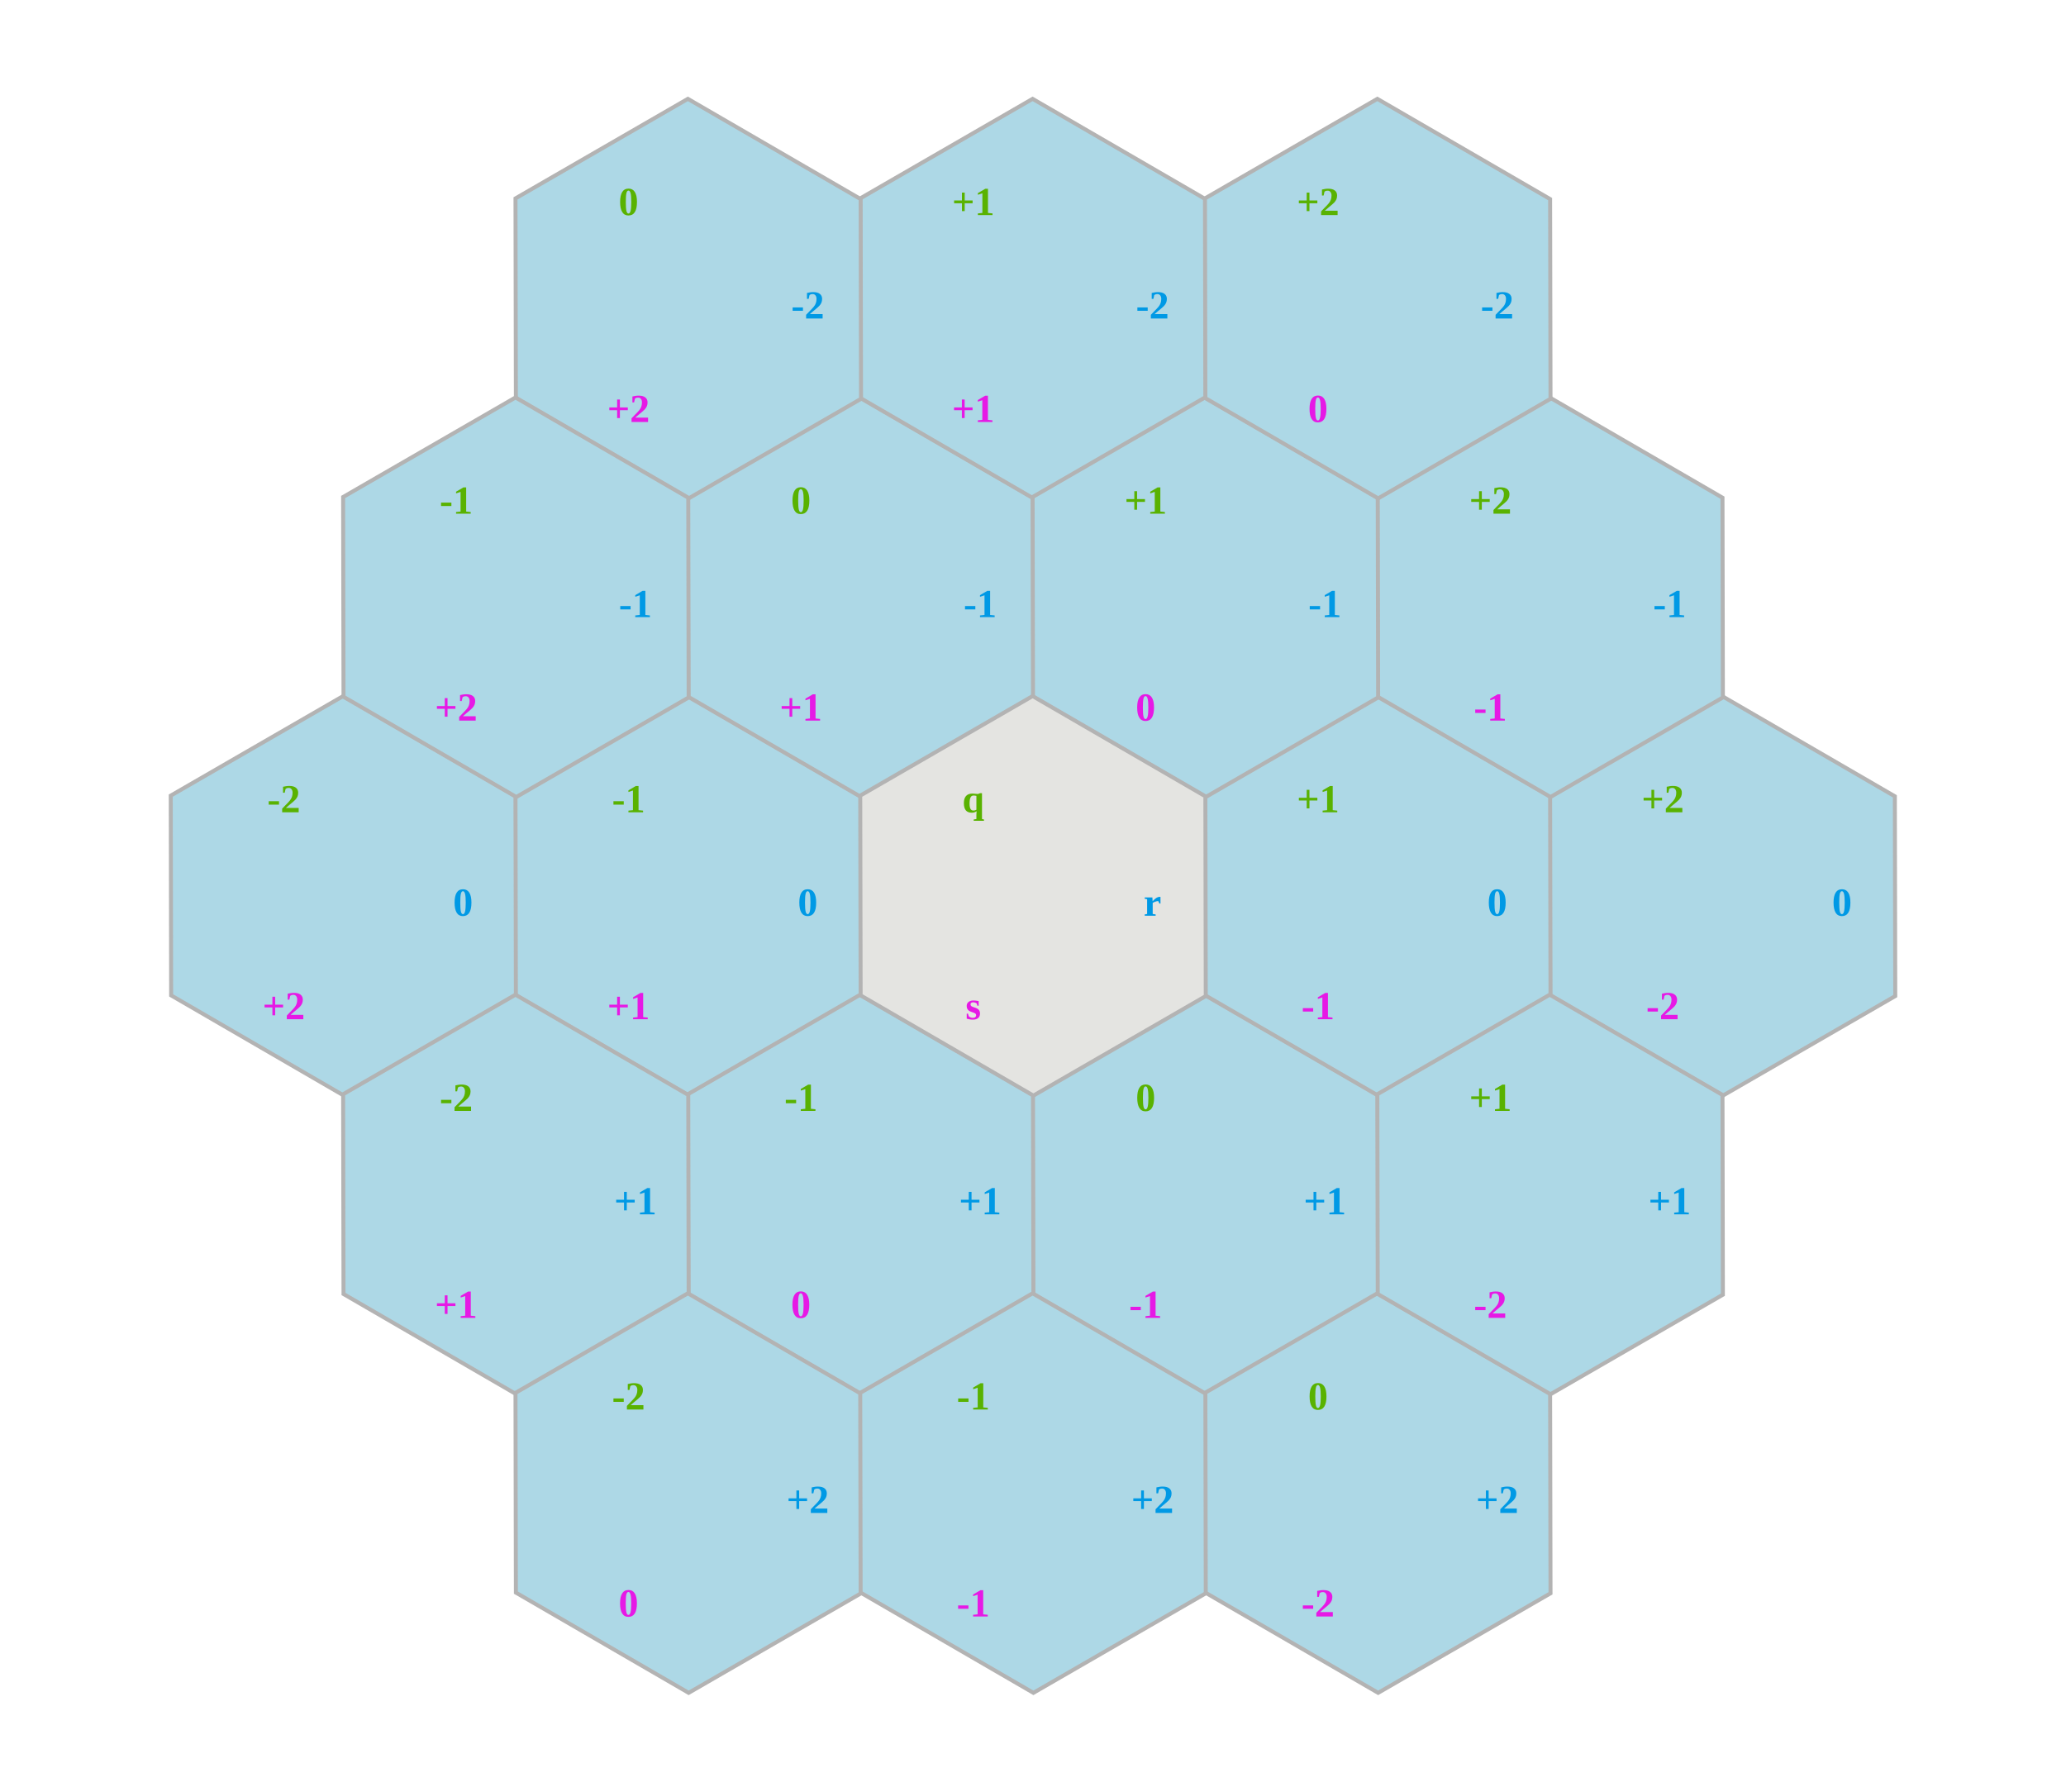
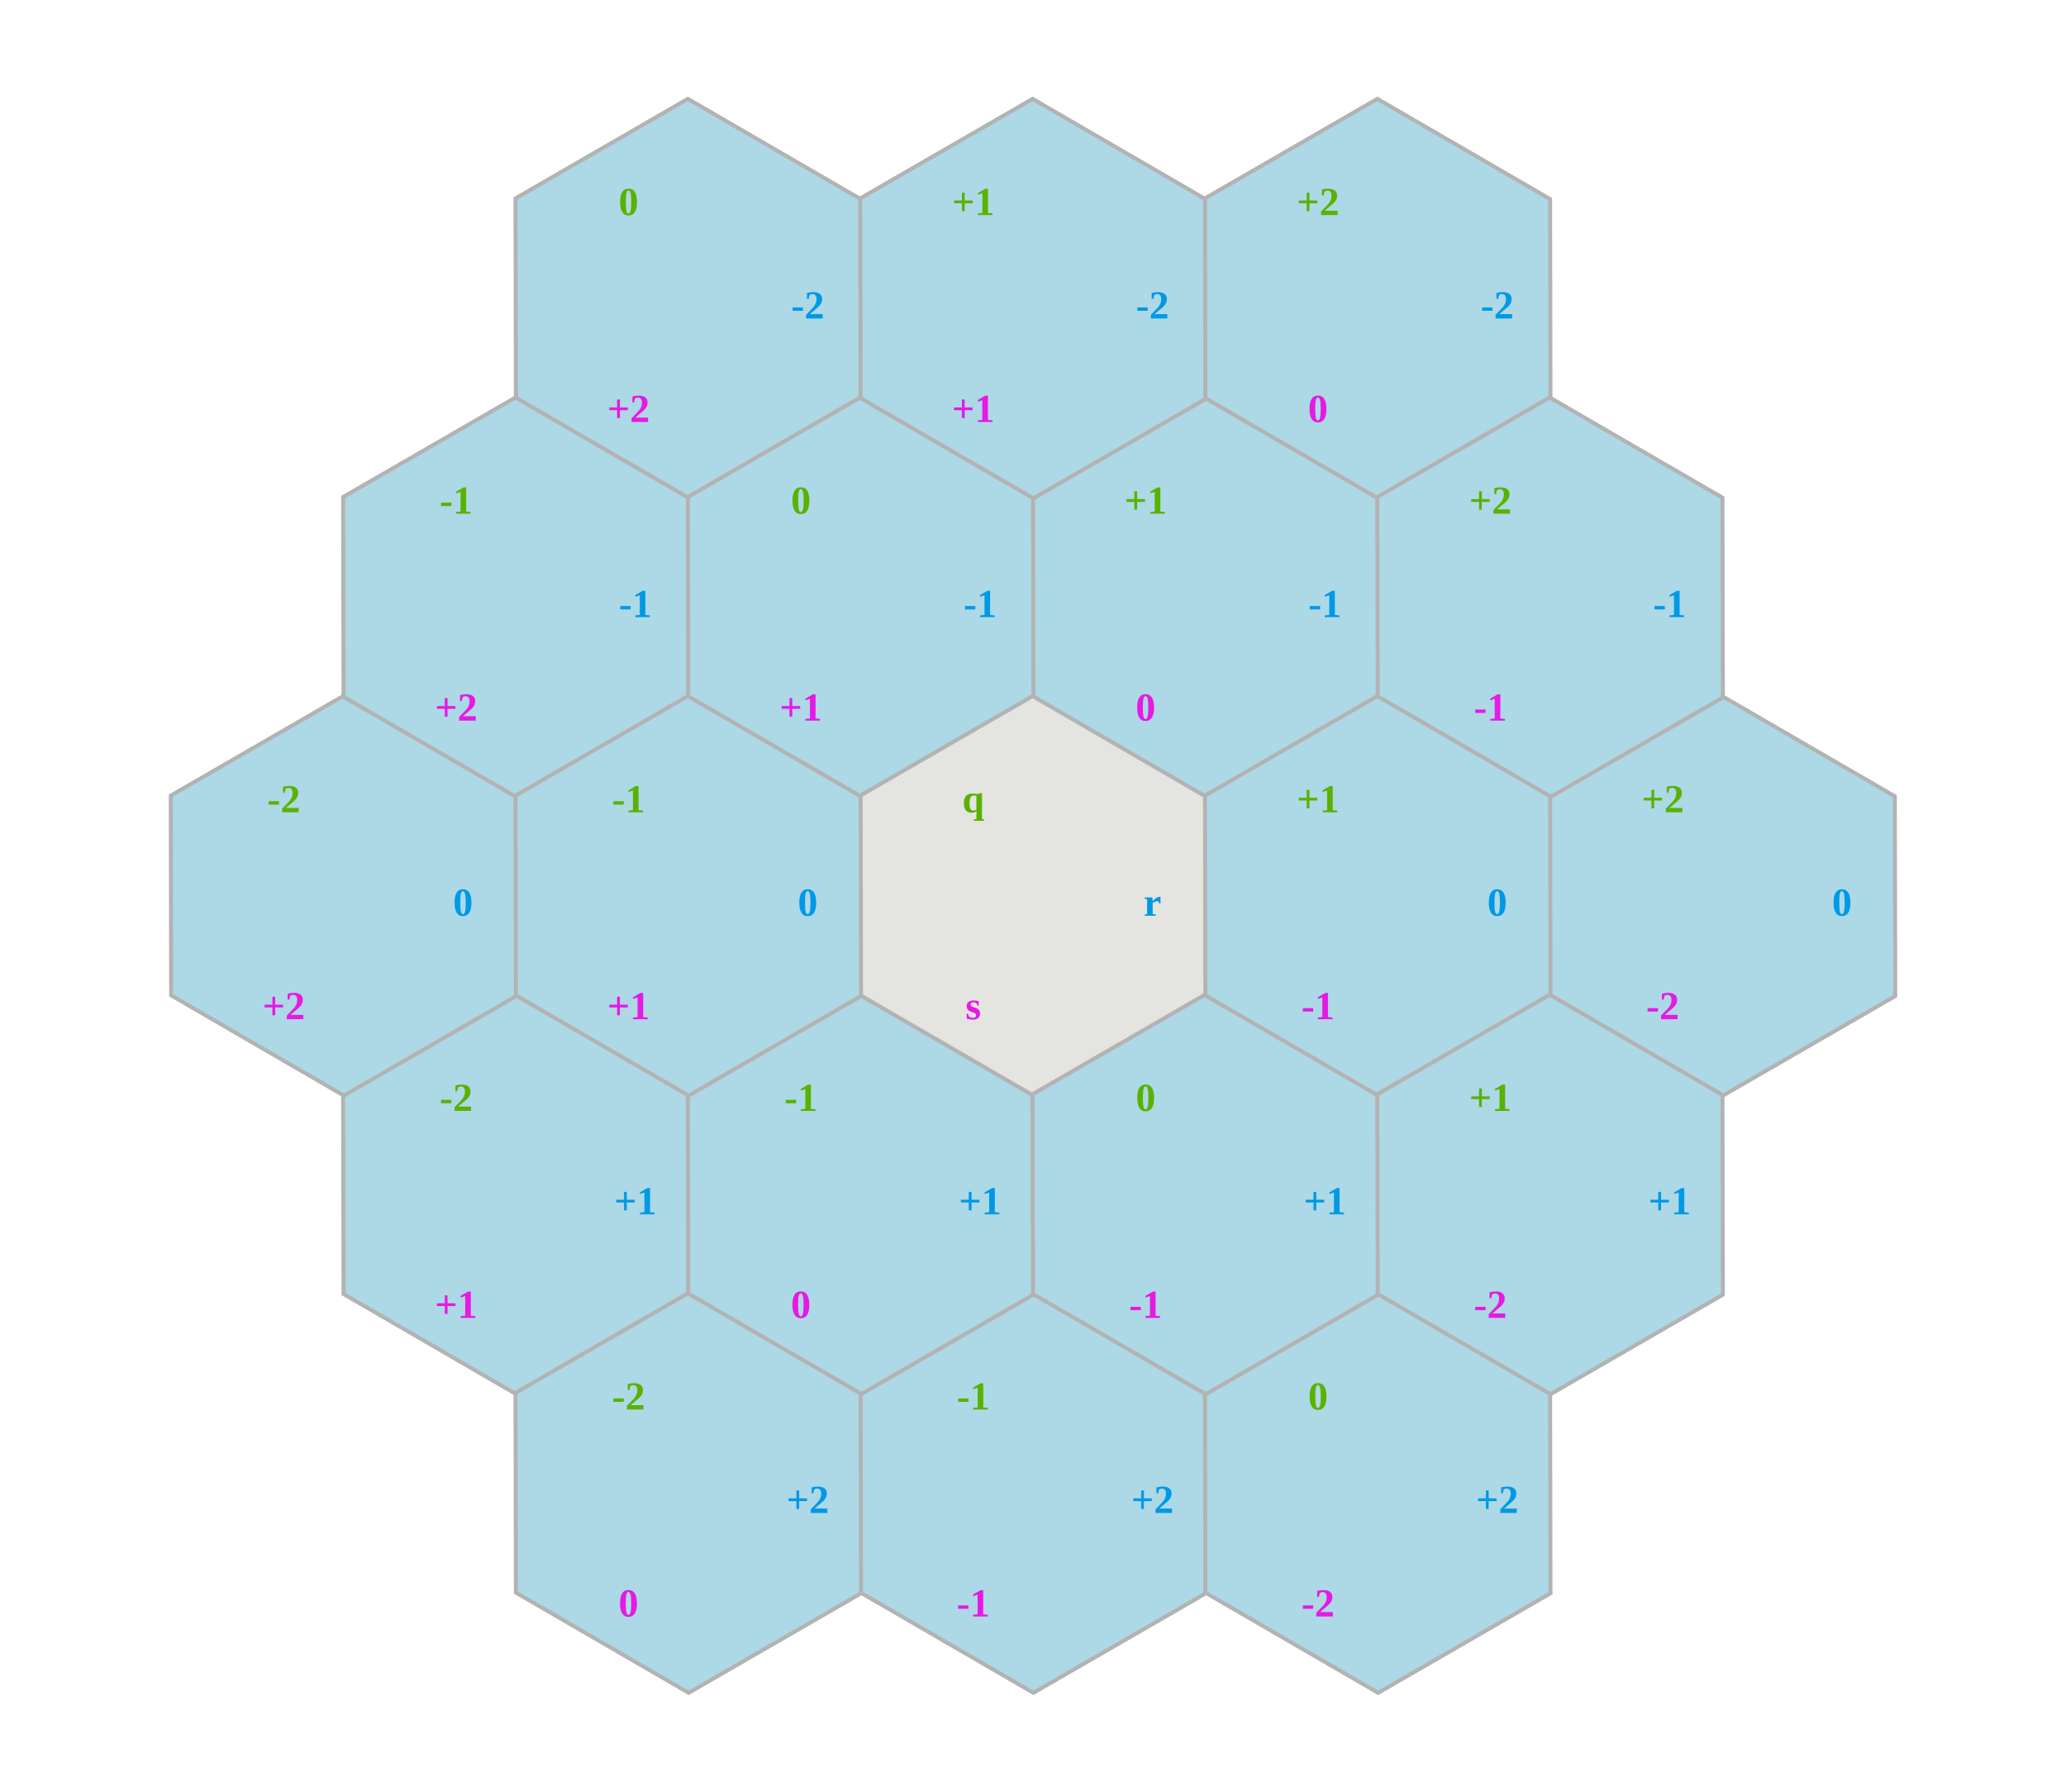
<svg xmlns="http://www.w3.org/2000/svg" version="1.1" viewBox="-519 -450 1038 900" width="1038" height="900" preserveAspectRatio="xMidYMin meet">
  <style>
    svg {
        stroke-width: 2px;
        stroke: #b3b3b3ff;
        fill: #e4e4e1ff;
        background-color: #ffffffff;
    }
    text {
        font-weight: bold;
        stroke: none;
        fill: black;
        text-anchor: middle;
        font-size: 20px;
    }
    .q {
        fill: #59b201ff;
    }
    .r {
        fill: #0099e5ff;
    }
    .s {
        fill: #e619e5ff;
    }
    .style-1 {
        fill: #add8e6ff;
    }
</style>
+   <g class="style-1" transform="translate(-259.8076,150),rotate(-30)">
+     <polygon points="100,0 50,-87 -50,-87 -100,-0 -50,87 50,87">
+     </polygon>
+     <text transform="rotate(-90) translate(60, 0) rotate(90) rotate(30) translate(0,10)" class="q">-2</text>
+     <text transform="rotate(-90) translate(-30, 52) rotate(90) rotate(30) translate(0,10)" class="r">+1</text>
+     <text transform="rotate(-90) translate(-30, -52) rotate(90) rotate(30) translate(0,10)" class="s">+1</text>
+   </g>
+   <g class="style-1" transform="translate(0,300),rotate(-30)">
+     <polygon points="100,0 50,-87 -50,-87 -100,-0 -50,87 50,87">
+     </polygon>
+     <text transform="rotate(-90) translate(60, 0) rotate(90) rotate(30) translate(0,10)" class="q">-1</text>
+     <text transform="rotate(-90) translate(-30, 52) rotate(90) rotate(30) translate(0,10)" class="r">+2</text>
+     <text transform="rotate(-90) translate(-30, -52) rotate(90) rotate(30) translate(0,10)" class="s">-1</text>
+   </g>
+   <g class="style-1" transform="translate(346.4102,0),rotate(-30)">
+     <polygon points="100,0 50,-87 -50,-87 -100,-0 -50,87 50,87">
+     </polygon>
+     <text transform="rotate(-90) translate(60, 0) rotate(90) rotate(30) translate(0,10)" class="q">+2</text>
+     <text transform="rotate(-90) translate(-30, 52) rotate(90) rotate(30) translate(0,10)" class="r">0</text>
+     <text transform="rotate(-90) translate(-30, -52) rotate(90) rotate(30) translate(0,10)" class="s">-2</text>
+   </g>
  <g class="style-1" transform="translate(-346.4102,0),rotate(-30)">
    <polygon points="100,0 50,-87 -50,-87 -100,-0 -50,87 50,87">
    </polygon>
    <text transform="rotate(-90) translate(60, 0) rotate(90) rotate(30) translate(0,10)" class="q">-2</text>
    <text transform="rotate(-90) translate(-30, 52) rotate(90) rotate(30) translate(0,10)" class="r">0</text>
    <text transform="rotate(-90) translate(-30, -52) rotate(90) rotate(30) translate(0,10)" class="s">+2</text>
  </g>
-   <g class="style-1" transform="translate(86.60254,150),rotate(-30)">
+   <g class="style-1" transform="translate(-173.2051,-300),rotate(-30)">
    <polygon points="100,0 50,-87 -50,-87 -100,-0 -50,87 50,87">
    </polygon>
    <text transform="rotate(-90) translate(60, 0) rotate(90) rotate(30) translate(0,10)" class="q">0</text>
+     <text transform="rotate(-90) translate(-30, 52) rotate(90) rotate(30) translate(0,10)" class="r">-2</text>
+     <text transform="rotate(-90) translate(-30, -52) rotate(90) rotate(30) translate(0,10)" class="s">+2</text>
+   </g>
+   <g class="style-1" transform="translate(-86.60254,150),rotate(-30)">
+     <polygon points="100,0 50,-87 -50,-87 -100,-0 -50,87 50,87">
+     </polygon>
+     <text transform="rotate(-90) translate(60, 0) rotate(90) rotate(30) translate(0,10)" class="q">-1</text>
    <text transform="rotate(-90) translate(-30, 52) rotate(90) rotate(30) translate(0,10)" class="r">+1</text>
-     <text transform="rotate(-90) translate(-30, -52) rotate(90) rotate(30) translate(0,10)" class="s">-1</text>
+     <text transform="rotate(-90) translate(-30, -52) rotate(90) rotate(30) translate(0,10)" class="s">0</text>
  </g>
  <g class="style-1" transform="translate(173.2051,300),rotate(-30)">
    <polygon points="100,0 50,-87 -50,-87 -100,-0 -50,87 50,87">
    </polygon>
    <text transform="rotate(-90) translate(60, 0) rotate(90) rotate(30) translate(0,10)" class="q">0</text>
    <text transform="rotate(-90) translate(-30, 52) rotate(90) rotate(30) translate(0,10)" class="r">+2</text>
    <text transform="rotate(-90) translate(-30, -52) rotate(90) rotate(30) translate(0,10)" class="s">-2</text>
  </g>
-   <g class="style-1" transform="translate(346.4102,0),rotate(-30)">
+   <g class="style-1" transform="translate(-173.2051,300),rotate(-30)">
    <polygon points="100,0 50,-87 -50,-87 -100,-0 -50,87 50,87">
    </polygon>
-     <text transform="rotate(-90) translate(60, 0) rotate(90) rotate(30) translate(0,10)" class="q">+2</text>
-     <text transform="rotate(-90) translate(-30, 52) rotate(90) rotate(30) translate(0,10)" class="r">0</text>
-     <text transform="rotate(-90) translate(-30, -52) rotate(90) rotate(30) translate(0,10)" class="s">-2</text>
+     <text transform="rotate(-90) translate(60, 0) rotate(90) rotate(30) translate(0,10)" class="q">-2</text>
+     <text transform="rotate(-90) translate(-30, 52) rotate(90) rotate(30) translate(0,10)" class="r">+2</text>
+     <text transform="rotate(-90) translate(-30, -52) rotate(90) rotate(30) translate(0,10)" class="s">0</text>
  </g>
-   <g class="style-1" transform="translate(-173.2051,0),rotate(-30)">
+   <g class="style-1" transform="translate(86.60254,-150),rotate(-30)">
+     <polygon points="100,0 50,-87 -50,-87 -100,-0 -50,87 50,87">
+     </polygon>
+     <text transform="rotate(-90) translate(60, 0) rotate(90) rotate(30) translate(0,10)" class="q">+1</text>
+     <text transform="rotate(-90) translate(-30, 52) rotate(90) rotate(30) translate(0,10)" class="r">-1</text>
+     <text transform="rotate(-90) translate(-30, -52) rotate(90) rotate(30) translate(0,10)" class="s">0</text>
+   </g>
+   <g class="style-1" transform="translate(-259.8076,-150),rotate(-30)">
    <polygon points="100,0 50,-87 -50,-87 -100,-0 -50,87 50,87">
    </polygon>
    <text transform="rotate(-90) translate(60, 0) rotate(90) rotate(30) translate(0,10)" class="q">-1</text>
-     <text transform="rotate(-90) translate(-30, 52) rotate(90) rotate(30) translate(0,10)" class="r">0</text>
-     <text transform="rotate(-90) translate(-30, -52) rotate(90) rotate(30) translate(0,10)" class="s">+1</text>
-   </g>
-   <g class="style-1" transform="translate(173.2051,0),rotate(-30)">
-     <polygon points="100,0 50,-87 -50,-87 -100,-0 -50,87 50,87">
-     </polygon>
-     <text transform="rotate(-90) translate(60, 0) rotate(90) rotate(30) translate(0,10)" class="q">+1</text>
-     <text transform="rotate(-90) translate(-30, 52) rotate(90) rotate(30) translate(0,10)" class="r">0</text>
-     <text transform="rotate(-90) translate(-30, -52) rotate(90) rotate(30) translate(0,10)" class="s">-1</text>
-   </g>
-   <g class="style-1" transform="translate(-86.60254,150),rotate(-30)">
-     <polygon points="100,0 50,-87 -50,-87 -100,-0 -50,87 50,87">
-     </polygon>
-     <text transform="rotate(-90) translate(60, 0) rotate(90) rotate(30) translate(0,10)" class="q">-1</text>
-     <text transform="rotate(-90) translate(-30, 52) rotate(90) rotate(30) translate(0,10)" class="r">+1</text>
-     <text transform="rotate(-90) translate(-30, -52) rotate(90) rotate(30) translate(0,10)" class="s">0</text>
+     <text transform="rotate(-90) translate(-30, 52) rotate(90) rotate(30) translate(0,10)" class="r">-1</text>
+     <text transform="rotate(-90) translate(-30, -52) rotate(90) rotate(30) translate(0,10)" class="s">+2</text>
  </g>
  <g class="style-1" transform="translate(-86.60254,-150),rotate(-30)">
    <polygon points="100,0 50,-87 -50,-87 -100,-0 -50,87 50,87">
    </polygon>
    <text transform="rotate(-90) translate(60, 0) rotate(90) rotate(30) translate(0,10)" class="q">0</text>
    <text transform="rotate(-90) translate(-30, 52) rotate(90) rotate(30) translate(0,10)" class="r">-1</text>
    <text transform="rotate(-90) translate(-30, -52) rotate(90) rotate(30) translate(0,10)" class="s">+1</text>
  </g>
  <g class="style-1" transform="translate(0,-300),rotate(-30)">
    <polygon points="100,0 50,-87 -50,-87 -100,-0 -50,87 50,87">
    </polygon>
    <text transform="rotate(-90) translate(60, 0) rotate(90) rotate(30) translate(0,10)" class="q">+1</text>
    <text transform="rotate(-90) translate(-30, 52) rotate(90) rotate(30) translate(0,10)" class="r">-2</text>
    <text transform="rotate(-90) translate(-30, -52) rotate(90) rotate(30) translate(0,10)" class="s">+1</text>
  </g>
-   <g class="style-1" transform="translate(-173.2051,-300),rotate(-30)">
+   <g transform="translate(0,0),rotate(-30)">
+     <polygon points="100,0 50,-87 -50,-87 -100,-0 -50,87 50,87">
+     </polygon>
+     <text transform="rotate(-90) translate(60, 0) rotate(90) rotate(30) translate(0,10)" class="q">q</text>
+     <text transform="rotate(-90) translate(-30, 52) rotate(90) rotate(30) translate(0,10)" class="r">r</text>
+     <text transform="rotate(-90) translate(-30, -52) rotate(90) rotate(30) translate(0,10)" class="s">s</text>
+   </g>
+   <g class="style-1" transform="translate(86.60254,150),rotate(-30)">
    <polygon points="100,0 50,-87 -50,-87 -100,-0 -50,87 50,87">
    </polygon>
    <text transform="rotate(-90) translate(60, 0) rotate(90) rotate(30) translate(0,10)" class="q">0</text>
+     <text transform="rotate(-90) translate(-30, 52) rotate(90) rotate(30) translate(0,10)" class="r">+1</text>
+     <text transform="rotate(-90) translate(-30, -52) rotate(90) rotate(30) translate(0,10)" class="s">-1</text>
+   </g>
+   <g class="style-1" transform="translate(-173.2051,0),rotate(-30)">
+     <polygon points="100,0 50,-87 -50,-87 -100,-0 -50,87 50,87">
+     </polygon>
+     <text transform="rotate(-90) translate(60, 0) rotate(90) rotate(30) translate(0,10)" class="q">-1</text>
+     <text transform="rotate(-90) translate(-30, 52) rotate(90) rotate(30) translate(0,10)" class="r">0</text>
+     <text transform="rotate(-90) translate(-30, -52) rotate(90) rotate(30) translate(0,10)" class="s">+1</text>
+   </g>
+   <g class="style-1" transform="translate(173.2051,-300),rotate(-30)">
+     <polygon points="100,0 50,-87 -50,-87 -100,-0 -50,87 50,87">
+     </polygon>
+     <text transform="rotate(-90) translate(60, 0) rotate(90) rotate(30) translate(0,10)" class="q">+2</text>
    <text transform="rotate(-90) translate(-30, 52) rotate(90) rotate(30) translate(0,10)" class="r">-2</text>
-     <text transform="rotate(-90) translate(-30, -52) rotate(90) rotate(30) translate(0,10)" class="s">+2</text>
+     <text transform="rotate(-90) translate(-30, -52) rotate(90) rotate(30) translate(0,10)" class="s">0</text>
  </g>
  <g class="style-1" transform="translate(259.8076,-150),rotate(-30)">
    <polygon points="100,0 50,-87 -50,-87 -100,-0 -50,87 50,87">
    </polygon>
    <text transform="rotate(-90) translate(60, 0) rotate(90) rotate(30) translate(0,10)" class="q">+2</text>
    <text transform="rotate(-90) translate(-30, 52) rotate(90) rotate(30) translate(0,10)" class="r">-1</text>
    <text transform="rotate(-90) translate(-30, -52) rotate(90) rotate(30) translate(0,10)" class="s">-1</text>
  </g>
-   <g class="style-1" transform="translate(-259.8076,150),rotate(-30)">
-     <polygon points="100,0 50,-87 -50,-87 -100,-0 -50,87 50,87">
-     </polygon>
-     <text transform="rotate(-90) translate(60, 0) rotate(90) rotate(30) translate(0,10)" class="q">-2</text>
-     <text transform="rotate(-90) translate(-30, 52) rotate(90) rotate(30) translate(0,10)" class="r">+1</text>
-     <text transform="rotate(-90) translate(-30, -52) rotate(90) rotate(30) translate(0,10)" class="s">+1</text>
-   </g>
-   <g class="style-1" transform="translate(-173.2051,300),rotate(-30)">
-     <polygon points="100,0 50,-87 -50,-87 -100,-0 -50,87 50,87">
-     </polygon>
-     <text transform="rotate(-90) translate(60, 0) rotate(90) rotate(30) translate(0,10)" class="q">-2</text>
-     <text transform="rotate(-90) translate(-30, 52) rotate(90) rotate(30) translate(0,10)" class="r">+2</text>
-     <text transform="rotate(-90) translate(-30, -52) rotate(90) rotate(30) translate(0,10)" class="s">0</text>
-   </g>
-   <g class="style-1" transform="translate(0,300),rotate(-30)">
-     <polygon points="100,0 50,-87 -50,-87 -100,-0 -50,87 50,87">
-     </polygon>
-     <text transform="rotate(-90) translate(60, 0) rotate(90) rotate(30) translate(0,10)" class="q">-1</text>
-     <text transform="rotate(-90) translate(-30, 52) rotate(90) rotate(30) translate(0,10)" class="r">+2</text>
-     <text transform="rotate(-90) translate(-30, -52) rotate(90) rotate(30) translate(0,10)" class="s">-1</text>
-   </g>
-   <g class="style-1" transform="translate(86.60254,-150),rotate(-30)">
+   <g class="style-1" transform="translate(173.2051,0),rotate(-30)">
    <polygon points="100,0 50,-87 -50,-87 -100,-0 -50,87 50,87">
    </polygon>
    <text transform="rotate(-90) translate(60, 0) rotate(90) rotate(30) translate(0,10)" class="q">+1</text>
-     <text transform="rotate(-90) translate(-30, 52) rotate(90) rotate(30) translate(0,10)" class="r">-1</text>
-     <text transform="rotate(-90) translate(-30, -52) rotate(90) rotate(30) translate(0,10)" class="s">0</text>
-   </g>
-   <g transform="translate(0,0),rotate(-30)">
-     <polygon points="100,0 50,-87 -50,-87 -100,-0 -50,87 50,87">
-     </polygon>
-     <text transform="rotate(-90) translate(60, 0) rotate(90) rotate(30) translate(0,10)" class="q">q</text>
-     <text transform="rotate(-90) translate(-30, 52) rotate(90) rotate(30) translate(0,10)" class="r">r</text>
-     <text transform="rotate(-90) translate(-30, -52) rotate(90) rotate(30) translate(0,10)" class="s">s</text>
+     <text transform="rotate(-90) translate(-30, 52) rotate(90) rotate(30) translate(0,10)" class="r">0</text>
+     <text transform="rotate(-90) translate(-30, -52) rotate(90) rotate(30) translate(0,10)" class="s">-1</text>
  </g>
  <g class="style-1" transform="translate(259.8076,150),rotate(-30)">
    <polygon points="100,0 50,-87 -50,-87 -100,-0 -50,87 50,87">
    </polygon>
    <text transform="rotate(-90) translate(60, 0) rotate(90) rotate(30) translate(0,10)" class="q">+1</text>
    <text transform="rotate(-90) translate(-30, 52) rotate(90) rotate(30) translate(0,10)" class="r">+1</text>
    <text transform="rotate(-90) translate(-30, -52) rotate(90) rotate(30) translate(0,10)" class="s">-2</text>
  </g>
-   <g class="style-1" transform="translate(-259.8076,-150),rotate(-30)">
-     <polygon points="100,0 50,-87 -50,-87 -100,-0 -50,87 50,87">
-     </polygon>
-     <text transform="rotate(-90) translate(60, 0) rotate(90) rotate(30) translate(0,10)" class="q">-1</text>
-     <text transform="rotate(-90) translate(-30, 52) rotate(90) rotate(30) translate(0,10)" class="r">-1</text>
-     <text transform="rotate(-90) translate(-30, -52) rotate(90) rotate(30) translate(0,10)" class="s">+2</text>
-   </g>
-   <g class="style-1" transform="translate(173.2051,-300),rotate(-30)">
-     <polygon points="100,0 50,-87 -50,-87 -100,-0 -50,87 50,87">
-     </polygon>
-     <text transform="rotate(-90) translate(60, 0) rotate(90) rotate(30) translate(0,10)" class="q">+2</text>
-     <text transform="rotate(-90) translate(-30, 52) rotate(90) rotate(30) translate(0,10)" class="r">-2</text>
-     <text transform="rotate(-90) translate(-30, -52) rotate(90) rotate(30) translate(0,10)" class="s">0</text>
-   </g>
</svg>
